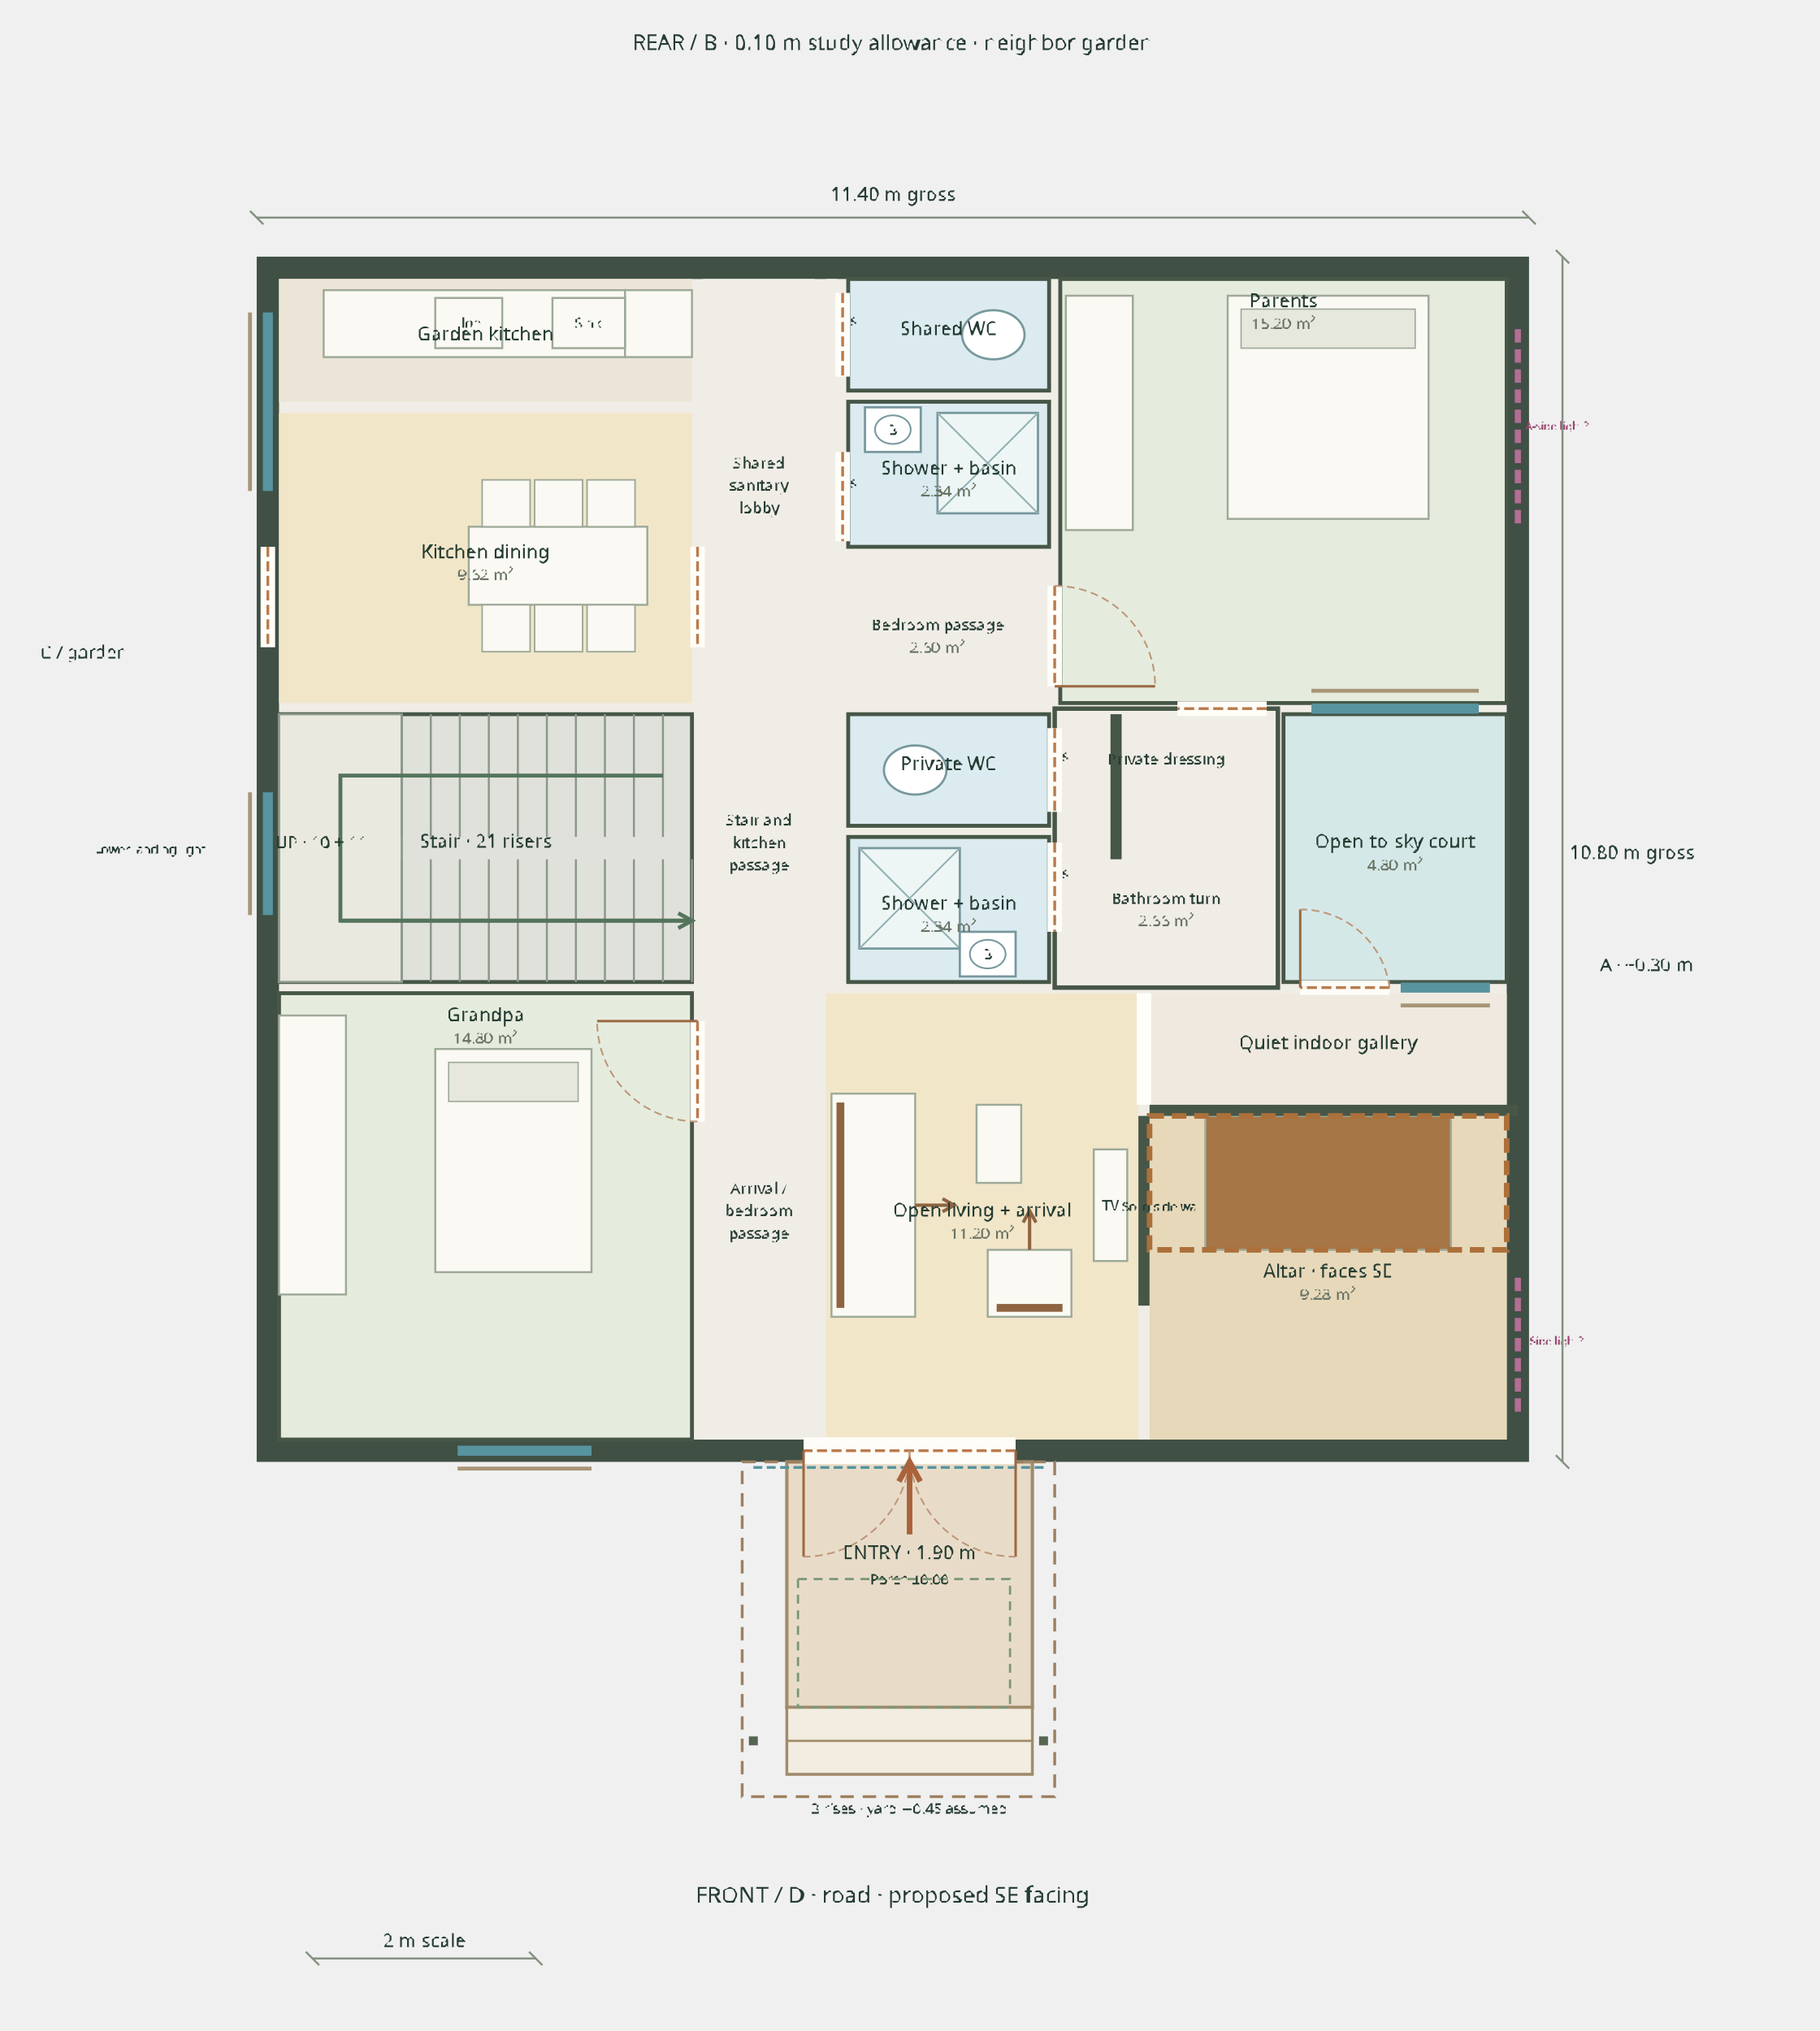
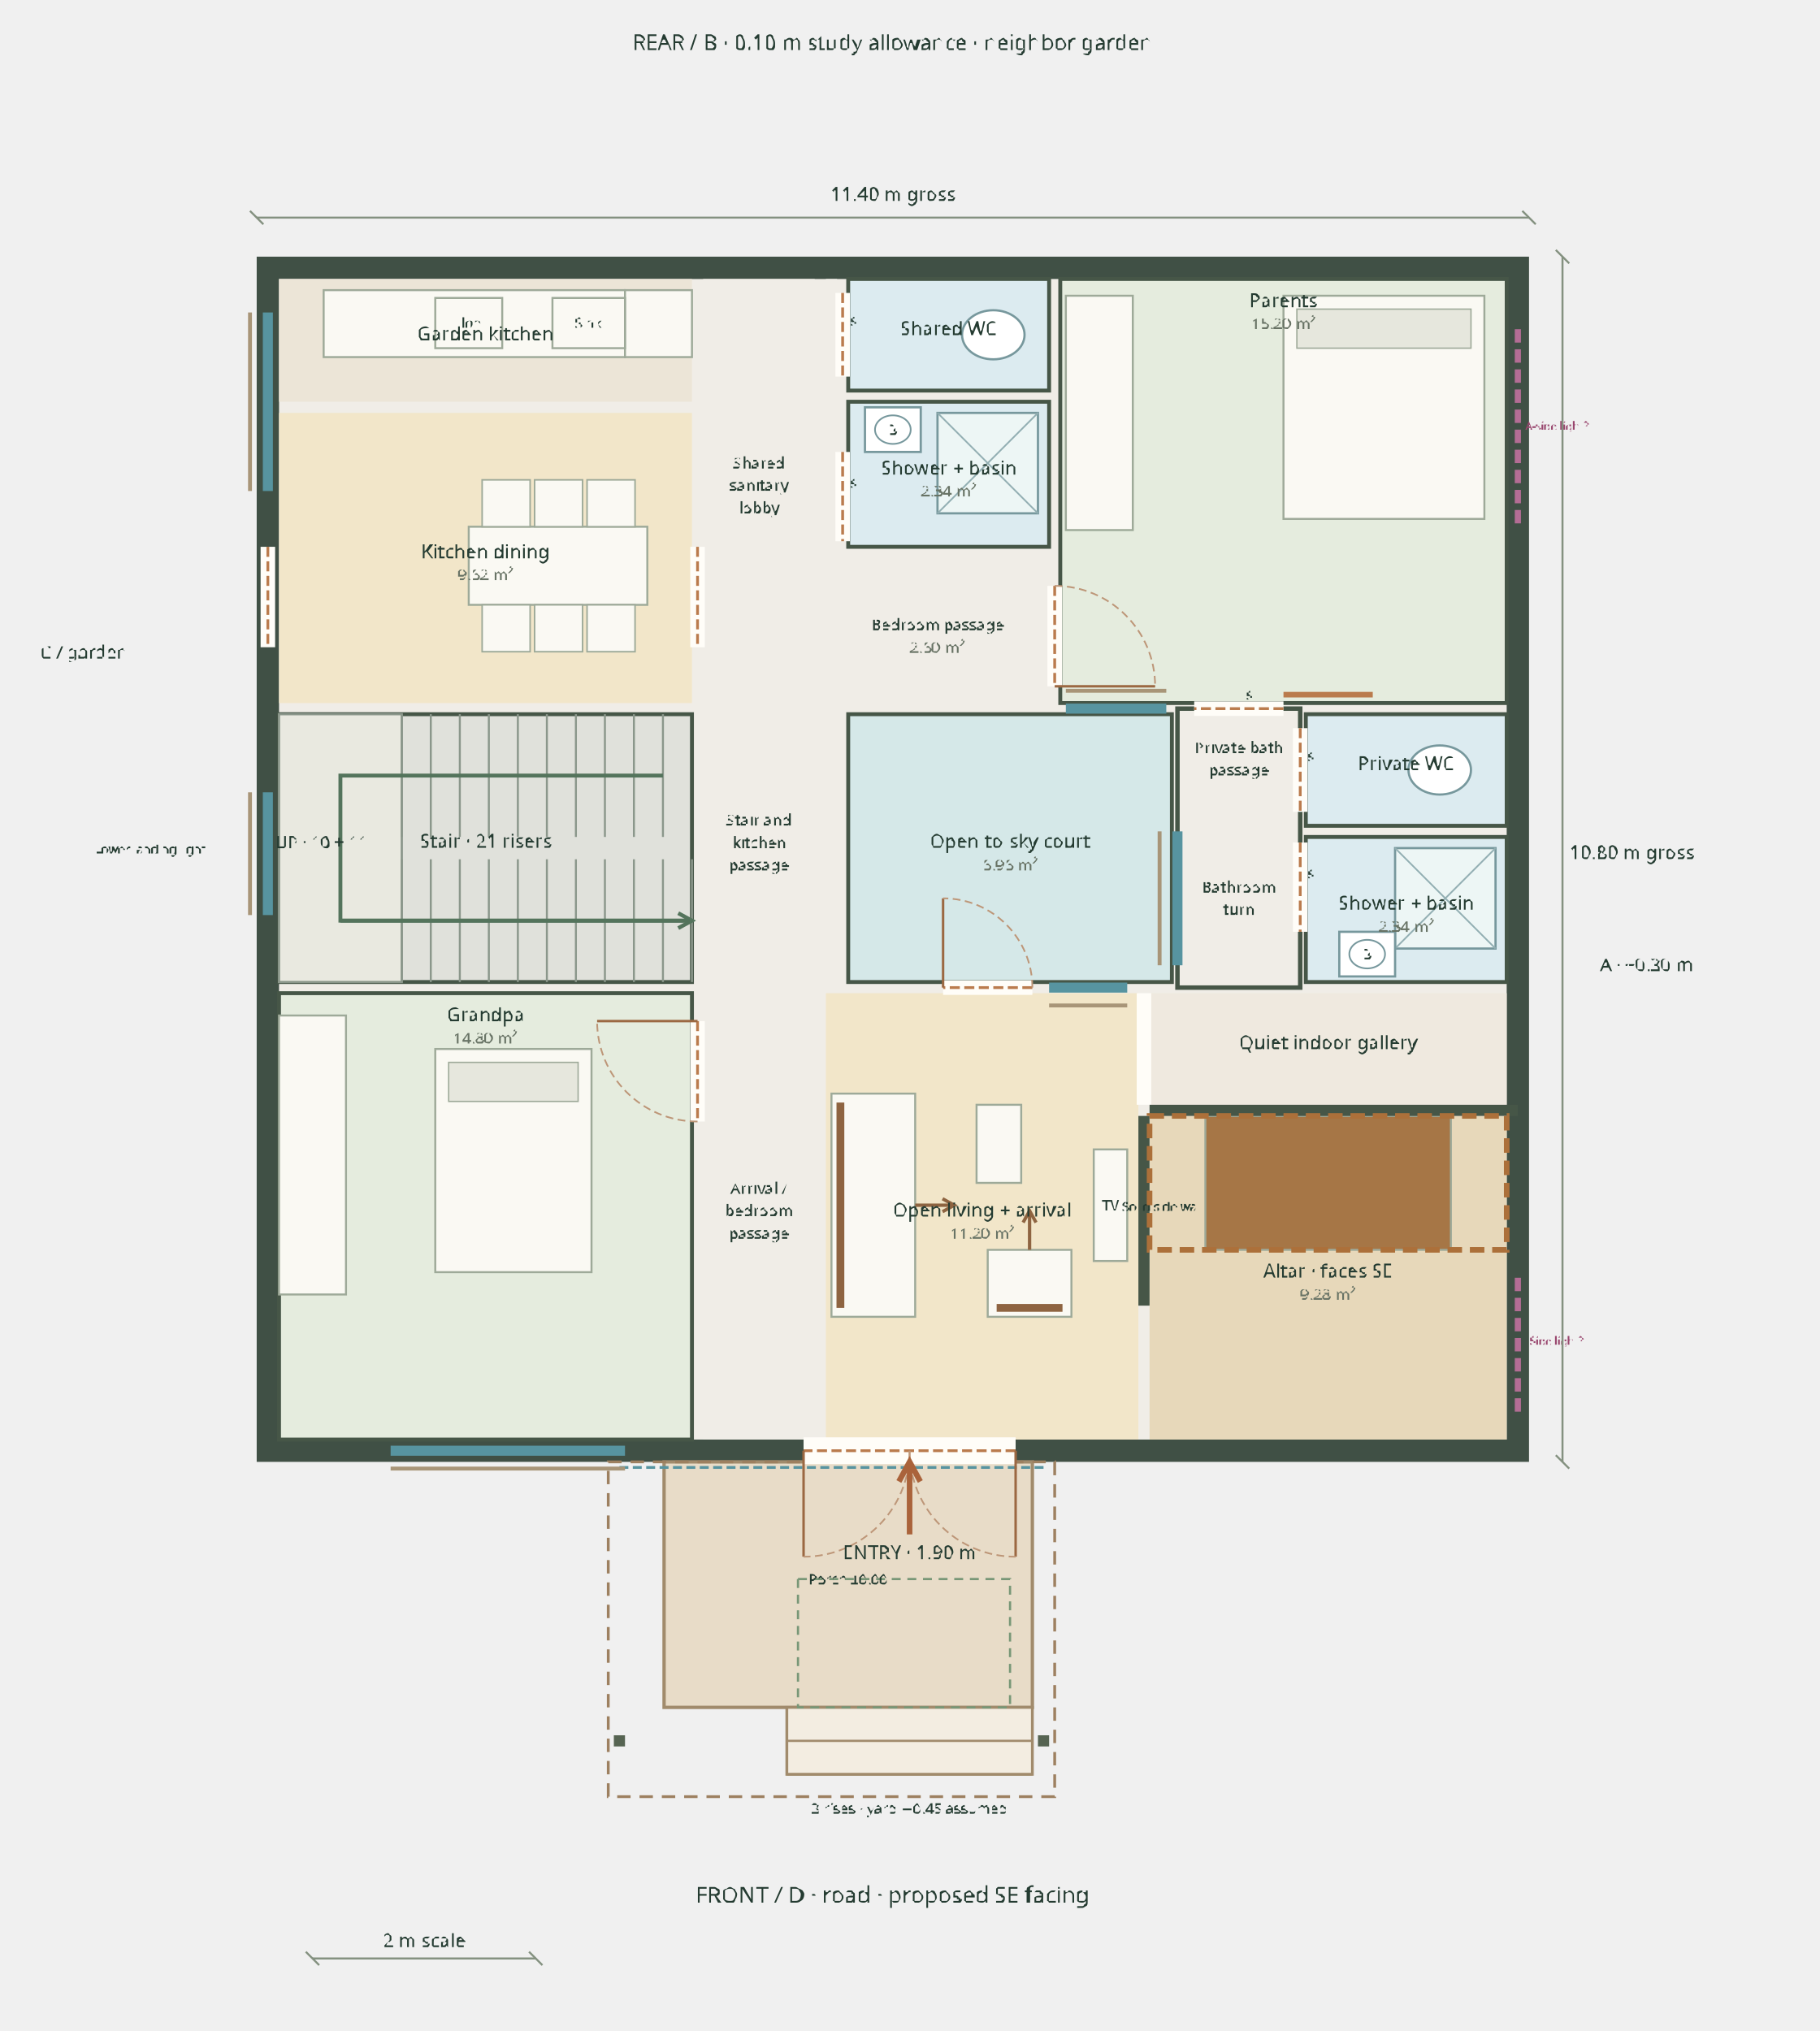
- <svg xmlns="http://www.w3.org/2000/svg" viewBox="-2.3 -2.3 16.3 18.2" class="drawing" role="img" aria-label="F1 · rotated 90 degrees clockwise" data-revision="C14" data-option="01" data-display-rotation="90">
+ <svg xmlns="http://www.w3.org/2000/svg" viewBox="-2.3 -2.3 16.3 18.2" class="drawing" role="img" aria-label="F1 · rotated 90 degrees clockwise" data-revision="C15" data-option="01" data-display-rotation="90">
  <rect x="0" y="0" width="11.4" height="10.8" fill="#405045" stroke="none" stroke-width="0.025" />
  <rect x="0.2" y="0.2" width="11" height="10.4" fill="#f0ede7" stroke="none" stroke-width="0.025" />
  <g class="room" tabindex="0" role="button" aria-pressed="false" data-room-id="KIT-01" aria-label="Garden kitchen 4.07 square metres">
    <rect x="0.2" y="0.2" width="3.7" height="1.1" fill="#ece5d7" stroke="none" stroke-width="0.035" />
  </g>
  <g class="room" tabindex="0" role="button" aria-pressed="false" data-room-id="WC-02" aria-label="Shared WC 1.80 square metres">
    <rect x="5.3" y="0.2" width="1.8" height="1" fill="#dcebf0" stroke="#465647" stroke-width="0.035" />
  </g>
  <g class="room" tabindex="0" role="button" aria-pressed="false" data-room-id="SH-02" aria-label="Shower + basin 2.34 square metres">
    <rect x="5.3" y="1.3" width="1.8" height="1.3" fill="#dcebf0" stroke="#465647" stroke-width="0.035" />
  </g>
  <g class="room" tabindex="0" role="button" aria-pressed="false" data-room-id="HALL-01" aria-label="Sanitary lobby junction 0.24 square metres">
    <rect x="5.1" y="0.2" width="0.1" height="2.4" fill="#f0ede7" stroke="none" stroke-width="0.035" />
  </g>
  <g class="room" tabindex="0" role="button" aria-pressed="false" data-room-id="ALT-BUFFER" aria-label="Quiet indoor gallery 3.20 square metres">
    <rect x="8" y="6.6" width="3.2" height="1" fill="#efe9df" stroke="none" stroke-width="0.035" />
  </g>
  <g class="room" tabindex="0" role="button" aria-pressed="false" data-room-id="ALT-01" aria-label="Altar · faces SE 9.28 square metres">
    <rect x="8" y="7.7" width="3.2" height="2.9" fill="#e7d8ba" stroke="none" stroke-width="0.035" />
  </g>
  <g class="room" tabindex="0" role="button" aria-pressed="false" data-room-id="WC-01" aria-label="Private WC 1.80 square metres">
-     <rect x="5.3" y="4.1" width="1.8" height="1" fill="#dcebf0" stroke="#465647" stroke-width="0.035" />
+     <rect x="9.4" y="4.1" width="1.8" height="1" fill="#dcebf0" stroke="#465647" stroke-width="0.035" />
  </g>
  <g class="room" tabindex="0" role="button" aria-pressed="false" data-room-id="SH-01" aria-label="Shower + basin 2.34 square metres">
-     <rect x="5.3" y="5.2" width="1.8" height="1.3" fill="#dcebf0" stroke="#465647" stroke-width="0.035" />
-   </g>
-   <g class="room" tabindex="0" role="button" aria-pressed="false" data-room-id="EN-ACCESS-01" aria-label="Private dressing 1.71 square metres">
-     <rect x="7.2" y="4.1" width="1.9" height="0.9" fill="#f0ede7" stroke="none" stroke-width="0.035" />
-   </g>
-   <g class="room" tabindex="0" role="button" aria-pressed="false" data-room-id="EN-01" aria-label="Bathroom turn 2.66 square metres">
-     <rect x="7.2" y="5.1" width="1.9" height="1.4" fill="#f0ede7" stroke="none" stroke-width="0.035" />
+     <rect x="9.4" y="5.2" width="1.8" height="1.3" fill="#dcebf0" stroke="#465647" stroke-width="0.035" />
+   </g>
+   <g class="room" tabindex="0" role="button" aria-pressed="false" data-room-id="EN-ACCESS-01" aria-label="Private bath passage 0.90 square metres">
+     <rect x="8.3" y="4.1" width="1" height="0.9" fill="#f0ede7" stroke="none" stroke-width="0.035" />
+   </g>
+   <g class="room" tabindex="0" role="button" aria-pressed="false" data-room-id="EN-01" aria-label="Bathroom turn 1.40 square metres">
+     <rect x="8.3" y="5.1" width="1" height="1.4" fill="#f0ede7" stroke="none" stroke-width="0.035" />
  </g>
  <g class="room" tabindex="0" role="button" aria-pressed="false" data-room-id="DIN-01" aria-label="Kitchen dining 9.62 square metres">
    <rect x="0.2" y="1.4" width="3.7" height="2.6" fill="#f2e6c9" stroke="none" stroke-width="0.035" />
  </g>
  <g class="room" tabindex="0" role="button" aria-pressed="false" data-room-id="LIV-01" aria-label="Open living + arrival 11.20 square metres">
    <rect x="5.1" y="6.6" width="2.8" height="4" fill="#f2e6c9" stroke="none" stroke-width="0.035" />
  </g>
  <g class="room" tabindex="0" role="button" aria-pressed="false" data-room-id="BR-01" aria-label="Parents 15.20 square metres">
    <rect x="7.2" y="0.2" width="4" height="3.8" fill="#e5ecde" stroke="#465647" stroke-width="0.035" />
  </g>
  <g class="room" tabindex="0" role="button" aria-pressed="false" data-room-id="STAIR-01" aria-label="Stair · 21 risers 8.88 square metres">
    <rect x="0.2" y="4.1" width="3.7" height="2.4" fill="#e0e1db" stroke="#465647" stroke-width="0.035" />
  </g>
  <g class="room" tabindex="0" role="button" aria-pressed="false" data-room-id="BR-02" aria-label="Grandpa 14.80 square metres">
    <rect x="0.2" y="6.6" width="3.7" height="4" fill="#e5ecde" stroke="#465647" stroke-width="0.035" />
  </g>
  <g class="room" tabindex="0" role="button" aria-pressed="false" data-room-id="GP-LOBBY" aria-label="Arrival / bedroom passage 4.00 square metres">
    <rect x="4" y="6.6" width="1" height="4" fill="#f0ede7" stroke="none" stroke-width="0.035" />
  </g>
-   <g class="room" tabindex="0" role="button" aria-pressed="false" data-room-id="COURT-01" aria-label="Open-to-sky court 4.80 square metres">
-     <rect x="9.2" y="4.1" width="2" height="2.4" fill="#d5e8e8" stroke="#465647" stroke-width="0.035" />
+   <g class="room" tabindex="0" role="button" aria-pressed="false" data-room-id="COURT-01" aria-label="Open-to-sky court 6.96 square metres">
+     <rect x="5.3" y="4.1" width="2.9" height="2.4" fill="#d5e8e8" stroke="#465647" stroke-width="0.035" />
  </g>
  <g class="room" tabindex="0" role="button" aria-pressed="false" data-room-id="LINK-01" aria-label="Common hall link 0.24 square metres">
    <rect x="5.1" y="4.1" width="0.1" height="2.4" fill="#f0ede7" stroke="none" stroke-width="0.035" />
  </g>
  <g class="room" tabindex="0" role="button" aria-pressed="false" data-room-id="HALL-MAIN" aria-label="Stair and kitchen passage 2.40 square metres">
    <rect x="4" y="4.1" width="1" height="2.4" fill="#f0ede7" stroke="none" stroke-width="0.035" />
  </g>
  <g class="room" tabindex="0" role="button" aria-pressed="false" data-room-id="COURT-HALL-1" aria-label="Bedroom passage 2.60 square metres">
    <rect x="5.1" y="2.7" width="2" height="1.3" fill="#f0ede7" stroke="none" stroke-width="0.035" />
  </g>
  <g class="room" tabindex="0" role="button" aria-pressed="false" data-room-id="KITCHEN-LOBBY" aria-label="Shared sanitary lobby 3.80 square metres">
    <rect x="4" y="0.2" width="1" height="3.8" fill="#f0ede7" stroke="none" stroke-width="0.035" />
  </g>
-   <rect x="7.15" y="4.05" width="2" height="2.5" fill="none" stroke="#465647" stroke-width="0.04" pointer-events="none" />
+   <rect x="8.25" y="4.05" width="1.1" height="2.5" fill="none" stroke="#465647" stroke-width="0.04" pointer-events="none" />
  <g pointer-events="none">
-     <rect x="4.75" y="10.8" width="2.2" height="2.2" fill="#e8dcc8" stroke="#a18b6c" stroke-width="0.03" />
+     <rect x="3.65" y="10.8" width="3.3" height="2.2" fill="#e8dcc8" stroke="#a18b6c" stroke-width="0.03" />
    <rect x="4.75" y="13" width="2.2" height="0.6" fill="#f3ede1" stroke="#a18b6c" stroke-width="0.025" />
    <line x1="6.95" y1="13.3" x2="4.75" y2="13.3" stroke="#a18b6c" stroke-width="0.02" />
    <line x1="6.95" y1="13.6" x2="4.75" y2="13.6" stroke="#a18b6c" stroke-width="0.02" />
-     <rect x="4.35" y="10.8" width="2.8" height="3" fill="none" stroke="#9d8060" stroke-width="0.025" stroke-dasharray=".12 .08" />
+     <rect x="3.15" y="10.8" width="4" height="3" fill="none" stroke="#9d8060" stroke-width="0.025" stroke-dasharray=".12 .08" />
    <rect x="4.85" y="11.85" width="1.9" height="1.15" fill="none" stroke="#789777" stroke-width="0.02" stroke-dasharray=".08 .06" />
-     <rect x="7.01" y="13.26" width="0.08" height="0.08" fill="#566452" stroke="none" stroke-width="0.025" />
-     <rect x="4.41" y="13.26" width="0.08" height="0.08" fill="#566452" stroke="none" stroke-width="0.025" />
-     <polyline points="7.05,10.85 4.45,10.85" fill="none" stroke="#5794a0" stroke-width="0.025" stroke-dasharray=".08 .04" />
-     <text x="5.85" y="11.9" font-size="0.13" text-anchor="middle" fill="#243b31" font-family="system-ui,sans-serif">Porch ±0.00</text>
+     <rect x="7" y="13.25" width="0.1" height="0.1" fill="#566452" stroke="none" stroke-width="0.025" />
+     <rect x="3.2" y="13.25" width="0.1" height="0.1" fill="#566452" stroke="none" stroke-width="0.025" />
+     <polyline points="7.05,10.85 3.25,10.85" fill="none" stroke="#5794a0" stroke-width="0.025" stroke-dasharray=".08 .04" />
+     <text x="5.3" y="11.9" font-size="0.13" text-anchor="middle" fill="#243b31" font-family="system-ui,sans-serif">Porch ±0.00</text>
    <text x="5.85" y="13.95" font-size="0.13" text-anchor="middle" fill="#243b31" font-family="system-ui,sans-serif">3 rises · yard −0.45 assumed</text>
    <g data-furniture-name="Double bed">
-       <rect x="8.7" y="0.35" width="1.8" height="2" fill="#faf9f3" stroke="#9eaa99" stroke-width="0.018" />
-       <rect x="8.82" y="0.47" width="1.56" height="0.35" fill="#e6e7dd" stroke="#9eaa99" stroke-width="0.012" />
+       <rect x="9.2" y="0.35" width="1.8" height="2" fill="#faf9f3" stroke="#9eaa99" stroke-width="0.018" />
+       <rect x="9.32" y="0.47" width="1.56" height="0.35" fill="#e6e7dd" stroke="#9eaa99" stroke-width="0.012" />
    </g>
    <g data-furniture-name="Wardrobe">
      <rect x="7.25" y="0.35" width="0.6" height="2.1" fill="#faf9f3" stroke="#9eaa99" stroke-width="0.018" />
    </g>
    <g data-furniture-name="Bed">
      <rect x="1.6" y="7.1" width="1.4" height="2" fill="#faf9f3" stroke="#9eaa99" stroke-width="0.018" />
      <rect x="1.72" y="7.22" width="1.16" height="0.35" fill="#e6e7dd" stroke="#9eaa99" stroke-width="0.012" />
    </g>
    <g data-furniture-name="Wardrobe">
      <rect x="0.2" y="6.8" width="0.6" height="2.5" fill="#faf9f3" stroke="#9eaa99" stroke-width="0.018" />
    </g>
    <g data-furniture-name="Counter">
      <rect x="0.6" y="0.3" width="2.7" height="0.6" fill="#faf9f3" stroke="#9eaa99" stroke-width="0.018" />
    </g>
    <g data-furniture-name="Fridge">
      <rect x="3.3" y="0.3" width="0.6" height="0.6" fill="#faf9f3" stroke="#9eaa99" stroke-width="0.018" />
    </g>
    <g data-furniture-name="Sink">
      <rect x="2.65" y="0.37" width="0.65" height="0.45" fill="#faf9f3" stroke="#9eaa99" stroke-width="0.018" />
      <text x="2.975" y="0.635" font-size="0.12" text-anchor="middle" fill="#243b31" font-family="system-ui,sans-serif">Sink</text>
    </g>
    <g data-furniture-name="Hob">
      <rect x="1.6" y="0.37" width="0.6" height="0.45" fill="#faf9f3" stroke="#9eaa99" stroke-width="0.018" />
      <text x="1.9" y="0.635" font-size="0.12" text-anchor="middle" fill="#243b31" font-family="system-ui,sans-serif">Hob</text>
    </g>
    <g data-furniture-name="Dining table">
      <rect x="1.9" y="2.42" width="1.6" height="0.7" fill="#faf9f3" stroke="#9eaa99" stroke-width="0.018" />
    </g>
    <g data-furniture-name="Sofa" data-seat-facing="0,-1">
      <rect x="5.15" y="7.5" width="0.75" height="2" fill="#faf9f3" stroke="#9eaa99" stroke-width="0.018" />
      <line x1="5.23" y1="7.58" x2="5.23" y2="9.42" stroke="#8e6441" stroke-width="0.07" />
      <line x1="5.9" y1="8.5" x2="6.25" y2="8.5" stroke="#8e6441" stroke-width="0.03" />
      <polyline points="6.145,8.558 6.25,8.5 6.145,8.442" fill="none" stroke="#8e6441" stroke-width="0.03" />
    </g>
    <g data-furniture-name="TV stand">
      <rect x="7.5" y="8" width="0.3" height="1" fill="#faf9f3" stroke="#9eaa99" stroke-width="0.018" />
      <text x="7.65" y="8.55" font-size="0.13" text-anchor="middle" fill="#243b31" font-family="system-ui,sans-serif">TV</text>
    </g>
    <g data-furniture-name="Tea table">
      <rect x="6.45" y="7.6" width="0.4" height="0.7" fill="#faf9f3" stroke="#9eaa99" stroke-width="0.018" />
    </g>
    <g data-furniture-name="Wooden armchair" data-seat-facing="-1,0">
      <rect x="6.55" y="8.9" width="0.75" height="0.6" fill="#faf9f3" stroke="#9eaa99" stroke-width="0.018" />
      <line x1="7.22" y1="9.42" x2="6.63" y2="9.42" stroke="#8e6441" stroke-width="0.07" />
      <line x1="6.925" y1="8.9" x2="6.925" y2="8.55" stroke="#8e6441" stroke-width="0.03" />
      <polyline points="6.983,8.655 6.925,8.55 6.867,8.655" fill="none" stroke="#8e6441" stroke-width="0.03" />
    </g>
    <g data-furniture-name="Altar">
      <rect x="8.5" y="7.7" width="2.2" height="1.2" fill="#a67646" stroke="#9eaa99" stroke-width="0.018" />
    </g>
-     <ellipse cx="5.9" cy="4.6" rx="0.28" ry="0.22" fill="white" stroke="#77989d" stroke-width="0.02" />
-     <rect x="5.4" y="5.3" width="0.9" height="0.9" fill="#edf6f5" stroke="#77989d" stroke-width="0.02" />
-     <line x1="5.4" y1="5.3" x2="6.3" y2="6.2" stroke="#93afb3" stroke-width="0.015" />
-     <line x1="6.3" y1="5.3" x2="5.4" y2="6.2" stroke="#93afb3" stroke-width="0.015" />
-     <rect x="6.3" y="6.05" width="0.5" height="0.4" fill="#ffffff" stroke="#77989d" stroke-width="0.02" />
-     <ellipse cx="6.55" cy="6.25" rx="0.16" ry="0.128" fill="none" stroke="#77989d" stroke-width="0.015" />
-     <text x="6.55" y="6.295" font-size="0.12" text-anchor="middle" fill="#243b31" font-family="system-ui,sans-serif">B</text>
+     <ellipse cx="10.6" cy="4.6" rx="0.28" ry="0.22" fill="white" stroke="#77989d" stroke-width="0.02" />
+     <rect x="10.2" y="5.3" width="0.9" height="0.9" fill="#edf6f5" stroke="#77989d" stroke-width="0.02" />
+     <line x1="10.2" y1="5.3" x2="11.1" y2="6.2" stroke="#93afb3" stroke-width="0.015" />
+     <line x1="11.1" y1="5.3" x2="10.2" y2="6.2" stroke="#93afb3" stroke-width="0.015" />
+     <rect x="9.7" y="6.05" width="0.5" height="0.4" fill="#ffffff" stroke="#77989d" stroke-width="0.02" />
+     <ellipse cx="9.95" cy="6.25" rx="0.16" ry="0.128" fill="none" stroke="#77989d" stroke-width="0.015" />
+     <text x="9.95" y="6.295" font-size="0.12" text-anchor="middle" fill="#243b31" font-family="system-ui,sans-serif">B</text>
    <ellipse cx="6.6" cy="0.7" rx="0.28" ry="0.22" fill="white" stroke="#77989d" stroke-width="0.02" />
    <rect x="6.1" y="1.4" width="0.9" height="0.9" fill="#edf6f5" stroke="#77989d" stroke-width="0.02" />
    <line x1="6.1" y1="1.4" x2="7" y2="2.3" stroke="#93afb3" stroke-width="0.015" />
    <line x1="7" y1="1.4" x2="6.1" y2="2.3" stroke="#93afb3" stroke-width="0.015" />
    <rect x="5.45" y="1.35" width="0.5" height="0.4" fill="#ffffff" stroke="#77989d" stroke-width="0.02" />
    <ellipse cx="5.7" cy="1.55" rx="0.16" ry="0.128" fill="none" stroke="#77989d" stroke-width="0.015" />
    <text x="5.7" y="1.595" font-size="0.12" text-anchor="middle" fill="#243b31" font-family="system-ui,sans-serif">B</text>
    <rect x="2.96" y="2" width="0.43" height="0.42" fill="#faf9f3" stroke="#9eaa99" stroke-width="0.014" />
    <rect x="2.49" y="2" width="0.43" height="0.42" fill="#faf9f3" stroke="#9eaa99" stroke-width="0.014" />
    <rect x="2.02" y="2" width="0.43" height="0.42" fill="#faf9f3" stroke="#9eaa99" stroke-width="0.014" />
    <rect x="2.96" y="3.12" width="0.43" height="0.42" fill="#faf9f3" stroke="#9eaa99" stroke-width="0.014" />
    <rect x="2.49" y="3.12" width="0.43" height="0.42" fill="#faf9f3" stroke="#9eaa99" stroke-width="0.014" />
    <rect x="2.02" y="3.12" width="0.43" height="0.42" fill="#faf9f3" stroke="#9eaa99" stroke-width="0.014" />
    <rect x="0.2" y="4.1" width="1.1" height="2.4" fill="#e9e9e0" stroke="#8b978b" stroke-width="0.02" />
    <line x1="3.64" y1="4.1" x2="3.64" y2="5.2" stroke="#8b978b" stroke-width="0.018" />
    <line x1="3.38" y1="4.1" x2="3.38" y2="5.2" stroke="#8b978b" stroke-width="0.018" />
    <line x1="3.12" y1="4.1" x2="3.12" y2="5.2" stroke="#8b978b" stroke-width="0.018" />
    <line x1="2.86" y1="4.1" x2="2.86" y2="5.2" stroke="#8b978b" stroke-width="0.018" />
    <line x1="2.6" y1="4.1" x2="2.6" y2="5.2" stroke="#8b978b" stroke-width="0.018" />
    <line x1="2.34" y1="4.1" x2="2.34" y2="5.2" stroke="#8b978b" stroke-width="0.018" />
    <line x1="2.08" y1="4.1" x2="2.08" y2="5.2" stroke="#8b978b" stroke-width="0.018" />
    <line x1="1.82" y1="4.1" x2="1.82" y2="5.2" stroke="#8b978b" stroke-width="0.018" />
    <line x1="1.56" y1="4.1" x2="1.56" y2="5.2" stroke="#8b978b" stroke-width="0.018" />
    <line x1="1.3" y1="4.1" x2="1.3" y2="5.2" stroke="#8b978b" stroke-width="0.018" />
    <line x1="3.9" y1="5.4" x2="3.9" y2="6.5" stroke="#8b978b" stroke-width="0.018" />
    <line x1="3.64" y1="5.4" x2="3.64" y2="6.5" stroke="#8b978b" stroke-width="0.018" />
    <line x1="3.38" y1="5.4" x2="3.38" y2="6.5" stroke="#8b978b" stroke-width="0.018" />
    <line x1="3.12" y1="5.4" x2="3.12" y2="6.5" stroke="#8b978b" stroke-width="0.018" />
    <line x1="2.86" y1="5.4" x2="2.86" y2="6.5" stroke="#8b978b" stroke-width="0.018" />
    <line x1="2.6" y1="5.4" x2="2.6" y2="6.5" stroke="#8b978b" stroke-width="0.018" />
    <line x1="2.34" y1="5.4" x2="2.34" y2="6.5" stroke="#8b978b" stroke-width="0.018" />
    <line x1="2.08" y1="5.4" x2="2.08" y2="6.5" stroke="#8b978b" stroke-width="0.018" />
    <line x1="1.82" y1="5.4" x2="1.82" y2="6.5" stroke="#8b978b" stroke-width="0.018" />
    <line x1="1.56" y1="5.4" x2="1.56" y2="6.5" stroke="#8b978b" stroke-width="0.018" />
    <line x1="1.3" y1="5.4" x2="1.3" y2="6.5" stroke="#8b978b" stroke-width="0.018" />
    <polyline points="3.64,4.65 0.75,4.65 0.75,5.95 3.9,5.95" fill="none" stroke="#54745c" stroke-width="0.035" />
    <line x1="0.75" y1="5.95" x2="3.9" y2="5.95" stroke="#54745c" stroke-width="0.035" />
    <polyline points="3.777,6.017 3.9,5.95 3.777,5.883" fill="none" stroke="#54745c" stroke-width="0.035" />
    <text x="0.58" y="5.3" font-size="0.15" text-anchor="middle" fill="#243b31" font-family="system-ui,sans-serif">UP · 10 + 11</text>
+     <rect x="9.2" y="3.9" width="0.8" height="0.05" fill="#ba7b4d" stroke="none" stroke-width="0.025" data-suite-sliding-leaf="BR-01-BATH" />
  </g>
  <line x1="7.15" y1="2.95" x2="7.15" y2="3.85" stroke="#fffdf8" stroke-width="0.13" data-door-id="BR-01" data-opening-width="0.9" />
  <line x1="7.15" y1="2.95" x2="7.15" y2="3.85" stroke="#ba7b4d" stroke-width="0.025" stroke-dasharray=".09 .04" />
-   <line x1="7.15" y1="4.225" x2="7.15" y2="4.975" stroke="#fffdf8" stroke-width="0.13" data-door-id="WC-01" data-opening-width="0.75" />
-   <line x1="7.15" y1="4.225" x2="7.15" y2="4.975" stroke="#ba7b4d" stroke-width="0.025" stroke-dasharray=".09 .04" />
-   <line x1="7.15" y1="5.25" x2="7.15" y2="6.05" stroke="#fffdf8" stroke-width="0.13" data-door-id="SH-01" data-opening-width="0.8" />
-   <line x1="7.15" y1="5.25" x2="7.15" y2="6.05" stroke="#ba7b4d" stroke-width="0.025" stroke-dasharray=".09 .04" />
-   <line x1="9.05" y1="4.05" x2="8.25" y2="4.05" stroke="#fffdf8" stroke-width="0.13" data-door-id="BR-01-BATH" data-opening-width="0.8" />
-   <line x1="9.05" y1="4.05" x2="8.25" y2="4.05" stroke="#ba7b4d" stroke-width="0.025" stroke-dasharray=".09 .04" />
+   <line x1="9.35" y1="4.225" x2="9.35" y2="4.975" stroke="#fffdf8" stroke-width="0.13" data-door-id="WC-01" data-opening-width="0.75" />
+   <line x1="9.35" y1="4.225" x2="9.35" y2="4.975" stroke="#ba7b4d" stroke-width="0.025" stroke-dasharray=".09 .04" />
+   <line x1="9.35" y1="5.25" x2="9.35" y2="6.05" stroke="#fffdf8" stroke-width="0.13" data-door-id="SH-01" data-opening-width="0.8" />
+   <line x1="9.35" y1="5.25" x2="9.35" y2="6.05" stroke="#ba7b4d" stroke-width="0.025" stroke-dasharray=".09 .04" />
+   <line x1="9.2" y1="4.05" x2="8.4" y2="4.05" stroke="#fffdf8" stroke-width="0.13" data-door-id="BR-01-BATH" data-opening-width="0.8" />
+   <line x1="9.2" y1="4.05" x2="8.4" y2="4.05" stroke="#ba7b4d" stroke-width="0.025" stroke-dasharray=".09 .04" />
  <line x1="5.25" y1="0.325" x2="5.25" y2="1.075" stroke="#fffdf8" stroke-width="0.13" data-door-id="WC-02" data-opening-width="0.75" />
  <line x1="5.25" y1="0.325" x2="5.25" y2="1.075" stroke="#ba7b4d" stroke-width="0.025" stroke-dasharray=".09 .04" />
  <line x1="5.25" y1="1.75" x2="5.25" y2="2.55" stroke="#fffdf8" stroke-width="0.13" data-door-id="SH-02" data-opening-width="0.8" />
  <line x1="5.25" y1="1.75" x2="5.25" y2="2.55" stroke="#ba7b4d" stroke-width="0.025" stroke-dasharray=".09 .04" />
  <line x1="7.95" y1="6.6" x2="7.95" y2="7.6" stroke="#fffdf8" stroke-width="0.13" data-door-id="ALT-BUFFER" data-opening-width="1" />
  <line x1="3.95" y1="6.85" x2="3.95" y2="7.75" stroke="#fffdf8" stroke-width="0.13" data-door-id="BR-02" data-opening-width="0.9" />
  <line x1="3.95" y1="6.85" x2="3.95" y2="7.75" stroke="#ba7b4d" stroke-width="0.025" stroke-dasharray=".09 .04" />
  <line x1="3.95" y1="2.6" x2="3.95" y2="3.5" stroke="#fffdf8" stroke-width="0.13" data-door-id="KIT-01" data-opening-width="0.9" />
  <line x1="3.95" y1="2.6" x2="3.95" y2="3.5" stroke="#ba7b4d" stroke-width="0.025" stroke-dasharray=".09 .04" />
  <line x1="0.1" y1="2.6" x2="0.1" y2="3.5" stroke="#fffdf8" stroke-width="0.13" data-door-id="KIT-GARDEN" data-opening-width="0.9" />
  <line x1="0.1" y1="2.6" x2="0.1" y2="3.5" stroke="#ba7b4d" stroke-width="0.025" stroke-dasharray=".09 .04" />
  <line x1="6.8" y1="10.7" x2="4.9" y2="10.7" stroke="#fffdf8" stroke-width="0.24" data-door-id="ENTRY" data-opening-width="1.9" />
  <line x1="6.8" y1="10.7" x2="4.9" y2="10.7" stroke="#ba7b4d" stroke-width="0.025" stroke-dasharray=".09 .04" />
-   <line x1="10.15" y1="6.55" x2="9.35" y2="6.55" stroke="#fffdf8" stroke-width="0.13" data-door-id="COURT-01" data-opening-width="0.8" />
-   <line x1="10.15" y1="6.55" x2="9.35" y2="6.55" stroke="#ba7b4d" stroke-width="0.025" stroke-dasharray=".09 .04" />
-   <line x1="10.95" y1="4.05" x2="9.45" y2="4.05" stroke="#5794a0" stroke-width="0.09" data-window-id="F1-WIN-COURT" data-window-room="BR-01" data-operable="true" data-window-face="court" data-window-continuation="false" />
-   <line x1="10.95" y1="3.89" x2="9.45" y2="3.89" stroke="#a89578" stroke-width="0.035" data-window-shade="F1-WIN-COURT" />
+   <line x1="6.95" y1="6.55" x2="6.15" y2="6.55" stroke="#fffdf8" stroke-width="0.13" data-door-id="COURT-01" data-opening-width="0.8" />
+   <line x1="6.95" y1="6.55" x2="6.15" y2="6.55" stroke="#ba7b4d" stroke-width="0.025" stroke-dasharray=".09 .04" />
+   <line x1="8.15" y1="4.05" x2="7.25" y2="4.05" stroke="#5794a0" stroke-width="0.09" data-window-id="F1-WIN-COURT" data-window-room="BR-01" data-operable="true" data-window-face="court" data-window-continuation="false" />
+   <line x1="8.15" y1="3.89" x2="7.25" y2="3.89" stroke="#a89578" stroke-width="0.035" data-window-shade="F1-WIN-COURT" />
  <line x1="0.1" y1="4.8" x2="0.1" y2="5.9" stroke="#5794a0" stroke-width="0.09" data-window-id="F1-WIN-STAIR" data-window-room="STAIR-01" data-operable="true" data-window-face="yard" data-window-continuation="false" />
  <line x1="-0.06" y1="4.8" x2="-0.06" y2="5.9" stroke="#a89578" stroke-width="0.035" data-window-shade="F1-WIN-STAIR" />
-   <line x1="3" y1="10.7" x2="1.8" y2="10.7" stroke="#5794a0" stroke-width="0.09" data-window-id="F1-WIN-FRONT" data-window-room="BR-02" data-operable="true" data-window-face="yard" data-window-continuation="false" />
-   <line x1="3" y1="10.86" x2="1.8" y2="10.86" stroke="#a89578" stroke-width="0.035" data-window-shade="F1-WIN-FRONT" />
+   <line x1="3.3" y1="10.7" x2="1.2" y2="10.7" stroke="#5794a0" stroke-width="0.09" data-window-id="F1-WIN-FRONT" data-window-room="BR-02" data-operable="true" data-window-face="yard" data-window-continuation="false" />
+   <line x1="3.3" y1="10.86" x2="1.2" y2="10.86" stroke="#a89578" stroke-width="0.035" data-window-shade="F1-WIN-FRONT" />
  <line x1="0.1" y1="0.5" x2="0.1" y2="2.1" stroke="#5794a0" stroke-width="0.09" data-window-id="F1-WIN-GARDEN" data-window-room="KIT-01" data-operable="true" data-window-face="yard" data-window-continuation="false" />
  <line x1="-0.06" y1="0.5" x2="-0.06" y2="2.1" stroke="#a89578" stroke-width="0.035" data-window-shade="F1-WIN-GARDEN" />
-   <line x1="11.05" y1="6.55" x2="10.25" y2="6.55" stroke="#5794a0" stroke-width="0.09" data-window-id="F1-WIN-GALLERY" data-window-room="ALT-BUFFER" data-operable="false" data-window-face="court-gallery" data-window-continuation="false" />
-   <line x1="11.05" y1="6.71" x2="10.25" y2="6.71" stroke="#a89578" stroke-width="0.035" data-window-shade="F1-WIN-GALLERY" />
+   <line x1="7.8" y1="6.55" x2="7.1" y2="6.55" stroke="#5794a0" stroke-width="0.09" data-window-id="F1-WIN-GALLERY" data-window-room="LIV-01" data-operable="false" data-window-face="court-gallery" data-window-continuation="false" />
+   <line x1="7.8" y1="6.71" x2="7.1" y2="6.71" stroke="#a89578" stroke-width="0.035" data-window-shade="F1-WIN-GALLERY" />
+   <line x1="8.25" y1="5.15" x2="8.25" y2="6.35" stroke="#5794a0" stroke-width="0.09" data-window-id="F1-WIN-DRESSING" data-window-room="EN-01" data-operable="true" data-window-face="court-dressing" data-window-continuation="false" />
+   <line x1="8.09" y1="5.15" x2="8.09" y2="6.35" stroke="#a89578" stroke-width="0.035" data-window-shade="F1-WIN-DRESSING" />
  <text x="-0.95" y="5.35" font-size="0.11" text-anchor="middle" fill="#243b31" font-family="system-ui,sans-serif">Lower landing light</text>
  <line x1="11.3" y1="9.15" x2="11.3" y2="10.35" stroke="#b46d95" stroke-width="0.055" stroke-dasharray=".12 .06" data-conditional-window="F1-WIN-ALT-SIDE" data-window-room="ALT-01" data-window-status="conditional" />
  <text x="11.65" y="9.75" font-size="0.1" text-anchor="middle" fill="#99466e" font-family="system-ui,sans-serif">Side light?</text>
  <line x1="11.3" y1="0.65" x2="11.3" y2="2.45" stroke="#b46d95" stroke-width="0.055" stroke-dasharray=".12 .06" data-conditional-window="F1-WIN-PARENTS-A" data-window-room="BR-01" data-window-status="conditional" />
  <text x="11.65" y="1.55" font-size="0.1" text-anchor="middle" fill="#99466e" font-family="system-ui,sans-serif">A-side light?</text>
-   <rect x="7.65" y="4.1" width="0.1" height="1.3" fill="#465647" stroke="none" stroke-width="0.025" pointer-events="none" />
  <rect x="8" y="7.6" width="3.3" height="0.1" fill="#465647" stroke="none" stroke-width="0.025" pointer-events="none" />
  <g data-altar-side-wall="true" pointer-events="none">
    <rect x="7.9" y="7.7" width="0.1" height="1.7" fill="#465647" stroke="none" stroke-width="0.025" />
    <text x="8.12" y="8.55" font-size="0.11" text-anchor="middle" fill="#243b31" font-family="system-ui,sans-serif">Solid side wall</text>
  </g>
  <g data-operation-door="BR-01" data-operation-kind="hinged" data-swing="inward" pointer-events="none">
    <line x1="7.15" y1="3.85" x2="8.05" y2="3.85" stroke="#9b6842" stroke-width="0.022" />
    <path d="M 7.15 2.95 A 0.9 0.9 0 0 1 8.05 3.85" fill="none" stroke="#bd9678" stroke-width="0.015" stroke-dasharray=".07 .04" />
  </g>
  <g data-operation-door="BR-02" data-operation-kind="hinged" data-swing="inward" pointer-events="none">
    <line x1="3.95" y1="6.85" x2="3.05" y2="6.85" stroke="#9b6842" stroke-width="0.022" />
    <path d="M 3.95 7.75 A 0.9 0.9 0 0 1 3.05 6.85" fill="none" stroke="#bd9678" stroke-width="0.015" stroke-dasharray=".07 .04" />
  </g>
  <g data-operation-door="WC-01" data-operation-kind="sliding" data-swing="inward" pointer-events="none">
-     <text x="7.25" y="4.52" font-size="0.1" text-anchor="middle" fill="#243b31" font-family="system-ui,sans-serif">S</text>
+     <text x="9.45" y="4.52" font-size="0.1" text-anchor="middle" fill="#243b31" font-family="system-ui,sans-serif">S</text>
  </g>
  <g data-operation-door="SH-01" data-operation-kind="sliding" data-swing="inward" pointer-events="none">
-     <text x="7.25" y="5.57" font-size="0.1" text-anchor="middle" fill="#243b31" font-family="system-ui,sans-serif">S</text>
+     <text x="9.45" y="5.57" font-size="0.1" text-anchor="middle" fill="#243b31" font-family="system-ui,sans-serif">S</text>
  </g>
  <g data-operation-door="WC-02" data-operation-kind="sliding" data-swing="inward" pointer-events="none">
    <text x="5.35" y="0.62" font-size="0.1" text-anchor="middle" fill="#243b31" font-family="system-ui,sans-serif">S</text>
  </g>
  <g data-operation-door="SH-02" data-operation-kind="sliding" data-swing="inward" pointer-events="none">
    <text x="5.35" y="2.07" font-size="0.1" text-anchor="middle" fill="#243b31" font-family="system-ui,sans-serif">S</text>
  </g>
  <g data-operation-door="ENTRY" data-operation-kind="hinged" data-swing="outward" pointer-events="none">
    <line x1="6.8" y1="10.7" x2="6.8" y2="11.65" stroke="#9b6842" stroke-width="0.022" />
    <path d="M 5.85 10.7 A 0.95 0.95 0 0 0 6.8 11.65" fill="none" stroke="#bd9678" stroke-width="0.015" stroke-dasharray=".07 .04" />
  </g>
  <g data-operation-door="ENTRY" data-operation-kind="hinged" data-swing="outward" pointer-events="none">
    <line x1="4.9" y1="10.7" x2="4.9" y2="11.65" stroke="#9b6842" stroke-width="0.022" />
    <path d="M 5.85 10.7 A 0.95 0.95 0 0 1 4.9 11.65" fill="none" stroke="#bd9678" stroke-width="0.015" stroke-dasharray=".07 .04" />
  </g>
  <g data-operation-door="COURT-01" data-operation-kind="hinged" data-swing="inward" pointer-events="none">
-     <line x1="9.35" y1="6.55" x2="9.35" y2="5.85" stroke="#9b6842" stroke-width="0.022" />
-     <path d="M 10.15 6.55 A 0.8 0.8 0 0 0 9.35 5.85" fill="none" stroke="#bd9678" stroke-width="0.015" stroke-dasharray=".07 .04" />
+     <line x1="6.15" y1="6.55" x2="6.15" y2="5.75" stroke="#9b6842" stroke-width="0.022" />
+     <path d="M 6.95 6.55 A 0.8 0.8 0 0 0 6.15 5.75" fill="none" stroke="#bd9678" stroke-width="0.015" stroke-dasharray=".07 .04" />
+   </g>
+   <g data-operation-door="BR-01-BATH" data-operation-kind="sliding" data-swing="inward" pointer-events="none">
+     <text x="8.9" y="3.97" font-size="0.1" text-anchor="middle" fill="#243b31" font-family="system-ui,sans-serif">S</text>
  </g>
  <rect x="8" y="7.7" width="3.2" height="1.2" fill="none" stroke="#ac703a" stroke-width="0.05" stroke-dasharray=".13 .07" />
  <text x="2.05" y="0.75" font-size="0.17" text-anchor="middle" fill="#243b31" font-family="system-ui,sans-serif">Garden kitchen</text>
  <text x="6.2" y="0.7" font-size="0.17" text-anchor="middle" fill="#243b31" font-family="system-ui,sans-serif">Shared WC</text>
  <text x="6.2" y="1.95" font-size="0.17" text-anchor="middle" fill="#243b31" font-family="system-ui,sans-serif">Shower + basin</text>
  <text x="6.2" y="2.15" font-size="0.14" text-anchor="middle" fill="#687365" font-family="system-ui,sans-serif">2.34 m²</text>
  <text x="9.6" y="7.1" font-size="0.17" text-anchor="middle" fill="#243b31" font-family="system-ui,sans-serif">Quiet indoor gallery</text>
  <text x="9.6" y="9.15" font-size="0.17" text-anchor="middle" fill="#243b31" font-family="system-ui,sans-serif">Altar · faces SE</text>
  <text x="9.6" y="9.35" font-size="0.14" text-anchor="middle" fill="#687365" font-family="system-ui,sans-serif">9.28 m²</text>
-   <text x="6.2" y="4.6" font-size="0.17" text-anchor="middle" fill="#243b31" font-family="system-ui,sans-serif">Private WC</text>
-   <text x="6.2" y="5.85" font-size="0.17" text-anchor="middle" fill="#243b31" font-family="system-ui,sans-serif">Shower + basin</text>
-   <text x="6.2" y="6.05" font-size="0.14" text-anchor="middle" fill="#687365" font-family="system-ui,sans-serif">2.34 m²</text>
-   <text x="8.15" y="4.55" font-size="0.14" text-anchor="middle" fill="#243b31" font-family="system-ui,sans-serif">Private dressing</text>
-   <text x="8.15" y="5.8" font-size="0.14" text-anchor="middle" fill="#243b31" font-family="system-ui,sans-serif">Bathroom turn</text>
-   <text x="8.15" y="6" font-size="0.14" text-anchor="middle" fill="#687365" font-family="system-ui,sans-serif">2.66 m²</text>
+   <text x="10.3" y="4.6" font-size="0.17" text-anchor="middle" fill="#243b31" font-family="system-ui,sans-serif">Private WC</text>
+   <text x="10.3" y="5.85" font-size="0.17" text-anchor="middle" fill="#243b31" font-family="system-ui,sans-serif">Shower + basin</text>
+   <text x="10.3" y="6.05" font-size="0.14" text-anchor="middle" fill="#687365" font-family="system-ui,sans-serif">2.34 m²</text>
+   <text x="8.8" y="4.45" font-size="0.14" text-anchor="middle" fill="#243b31" font-family="system-ui,sans-serif">Private bath</text>
+   <text x="8.8" y="4.65" font-size="0.14" text-anchor="middle" fill="#243b31" font-family="system-ui,sans-serif">passage</text>
+   <text x="8.8" y="5.7" font-size="0.14" text-anchor="middle" fill="#243b31" font-family="system-ui,sans-serif">Bathroom</text>
+   <text x="8.8" y="5.9" font-size="0.14" text-anchor="middle" fill="#243b31" font-family="system-ui,sans-serif">turn</text>
  <text x="2.05" y="2.7" font-size="0.17" text-anchor="middle" fill="#243b31" font-family="system-ui,sans-serif">Kitchen dining</text>
  <text x="2.05" y="2.9" font-size="0.14" text-anchor="middle" fill="#687365" font-family="system-ui,sans-serif">9.62 m²</text>
  <text x="6.5" y="8.6" font-size="0.17" text-anchor="middle" fill="#243b31" font-family="system-ui,sans-serif">Open living + arrival</text>
  <text x="6.5" y="8.8" font-size="0.14" text-anchor="middle" fill="#687365" font-family="system-ui,sans-serif">11.20 m²</text>
  <text x="9.2" y="0.45" font-size="0.17" text-anchor="middle" fill="#243b31" font-family="system-ui,sans-serif">Parents</text>
  <text x="9.2" y="0.65" font-size="0.14" text-anchor="middle" fill="#687365" font-family="system-ui,sans-serif">15.20 m²</text>
  <text x="2.05" y="5.3" font-size="0.17" text-anchor="middle" fill="#243b31" font-family="system-ui,sans-serif">Stair · 21 risers</text>
  <text x="2.05" y="6.85" font-size="0.17" text-anchor="middle" fill="#243b31" font-family="system-ui,sans-serif">Grandpa</text>
  <text x="2.05" y="7.05" font-size="0.14" text-anchor="middle" fill="#687365" font-family="system-ui,sans-serif">14.80 m²</text>
  <text x="4.5" y="8.4" font-size="0.14" text-anchor="middle" fill="#243b31" font-family="system-ui,sans-serif">Arrival /</text>
  <text x="4.5" y="8.6" font-size="0.14" text-anchor="middle" fill="#243b31" font-family="system-ui,sans-serif">bedroom</text>
  <text x="4.5" y="8.8" font-size="0.14" text-anchor="middle" fill="#243b31" font-family="system-ui,sans-serif">passage</text>
-   <text x="10.2" y="5.3" font-size="0.17" text-anchor="middle" fill="#243b31" font-family="system-ui,sans-serif">Open-to-sky court</text>
-   <text x="10.2" y="5.5" font-size="0.14" text-anchor="middle" fill="#687365" font-family="system-ui,sans-serif">4.80 m²</text>
+   <text x="6.75" y="5.3" font-size="0.17" text-anchor="middle" fill="#243b31" font-family="system-ui,sans-serif">Open-to-sky court</text>
+   <text x="6.75" y="5.5" font-size="0.14" text-anchor="middle" fill="#687365" font-family="system-ui,sans-serif">6.96 m²</text>
  <text x="4.5" y="5.1" font-size="0.14" text-anchor="middle" fill="#243b31" font-family="system-ui,sans-serif">Stair and</text>
  <text x="4.5" y="5.3" font-size="0.14" text-anchor="middle" fill="#243b31" font-family="system-ui,sans-serif">kitchen</text>
  <text x="4.5" y="5.5" font-size="0.14" text-anchor="middle" fill="#243b31" font-family="system-ui,sans-serif">passage</text>
  <text x="6.1" y="3.35" font-size="0.14" text-anchor="middle" fill="#243b31" font-family="system-ui,sans-serif">Bedroom passage</text>
  <text x="6.1" y="3.55" font-size="0.14" text-anchor="middle" fill="#687365" font-family="system-ui,sans-serif">2.60 m²</text>
  <text x="4.5" y="1.9" font-size="0.14" text-anchor="middle" fill="#243b31" font-family="system-ui,sans-serif">Shared</text>
  <text x="4.5" y="2.1" font-size="0.14" text-anchor="middle" fill="#243b31" font-family="system-ui,sans-serif">sanitary</text>
  <text x="4.5" y="2.3" font-size="0.14" text-anchor="middle" fill="#243b31" font-family="system-ui,sans-serif">lobby</text>
  <text x="5.7" y="-1.85" font-size="0.19" text-anchor="middle" fill="#243b31" font-family="system-ui,sans-serif">REAR / B · 0.10 m study allowance · neighbor garden</text>
  <text x="-1.55" y="3.6" font-size="0.16" text-anchor="middle" fill="#243b31" font-family="system-ui,sans-serif">C / garden</text>
  <text x="12.45" y="6.4" font-size="0.16" text-anchor="middle" fill="#243b31" font-family="system-ui,sans-serif">A · ~0.30 m</text>
  <text x="5.7" y="14.75" font-size="0.2" text-anchor="middle" fill="#243b31" font-family="system-ui,sans-serif">FRONT / D · road · proposed SE facing</text>
  <line x1="11.7" y1="0" x2="11.7" y2="10.8" stroke="#849180" stroke-width="0.018" />
  <line x1="11.64" y1="-0.06" x2="11.76" y2="0.06" stroke="#849180" stroke-width="0.018" />
  <line x1="11.64" y1="10.74" x2="11.76" y2="10.86" stroke="#849180" stroke-width="0.018" />
  <text x="12.32" y="5.4" font-size="0.17" text-anchor="middle" fill="#243b31" font-family="system-ui,sans-serif">10.80 m gross</text>
  <line x1="11.4" y1="-0.35" x2="0" y2="-0.35" stroke="#849180" stroke-width="0.018" />
  <line x1="11.34" y1="-0.41" x2="11.46" y2="-0.29" stroke="#849180" stroke-width="0.018" />
  <line x1="-0.06" y1="-0.41" x2="0.06" y2="-0.29" stroke="#849180" stroke-width="0.018" />
  <text x="5.7" y="-0.5" font-size="0.17" text-anchor="middle" fill="#243b31" font-family="system-ui,sans-serif">11.40 m gross</text>
  <line x1="0.5" y1="15.25" x2="2.5" y2="15.25" stroke="#849180" stroke-width="0.018" />
  <line x1="0.44" y1="15.19" x2="0.56" y2="15.31" stroke="#849180" stroke-width="0.018" />
  <line x1="2.44" y1="15.19" x2="2.56" y2="15.31" stroke="#849180" stroke-width="0.018" />
  <text x="1.5" y="15.15" font-size="0.17" text-anchor="middle" fill="#243b31" font-family="system-ui,sans-serif">2 m scale</text>
  <line x1="5.85" y1="11.45" x2="5.85" y2="10.8" stroke="#aa633b" stroke-width="0.05" />
  <polyline points="5.946,10.976 5.85,10.8 5.754,10.976" fill="none" stroke="#aa633b" stroke-width="0.05" />
  <text x="5.85" y="11.67" font-size="0.17" text-anchor="middle" fill="#243b31" font-family="system-ui,sans-serif">ENTRY · 1.90 m</text>
</svg>
